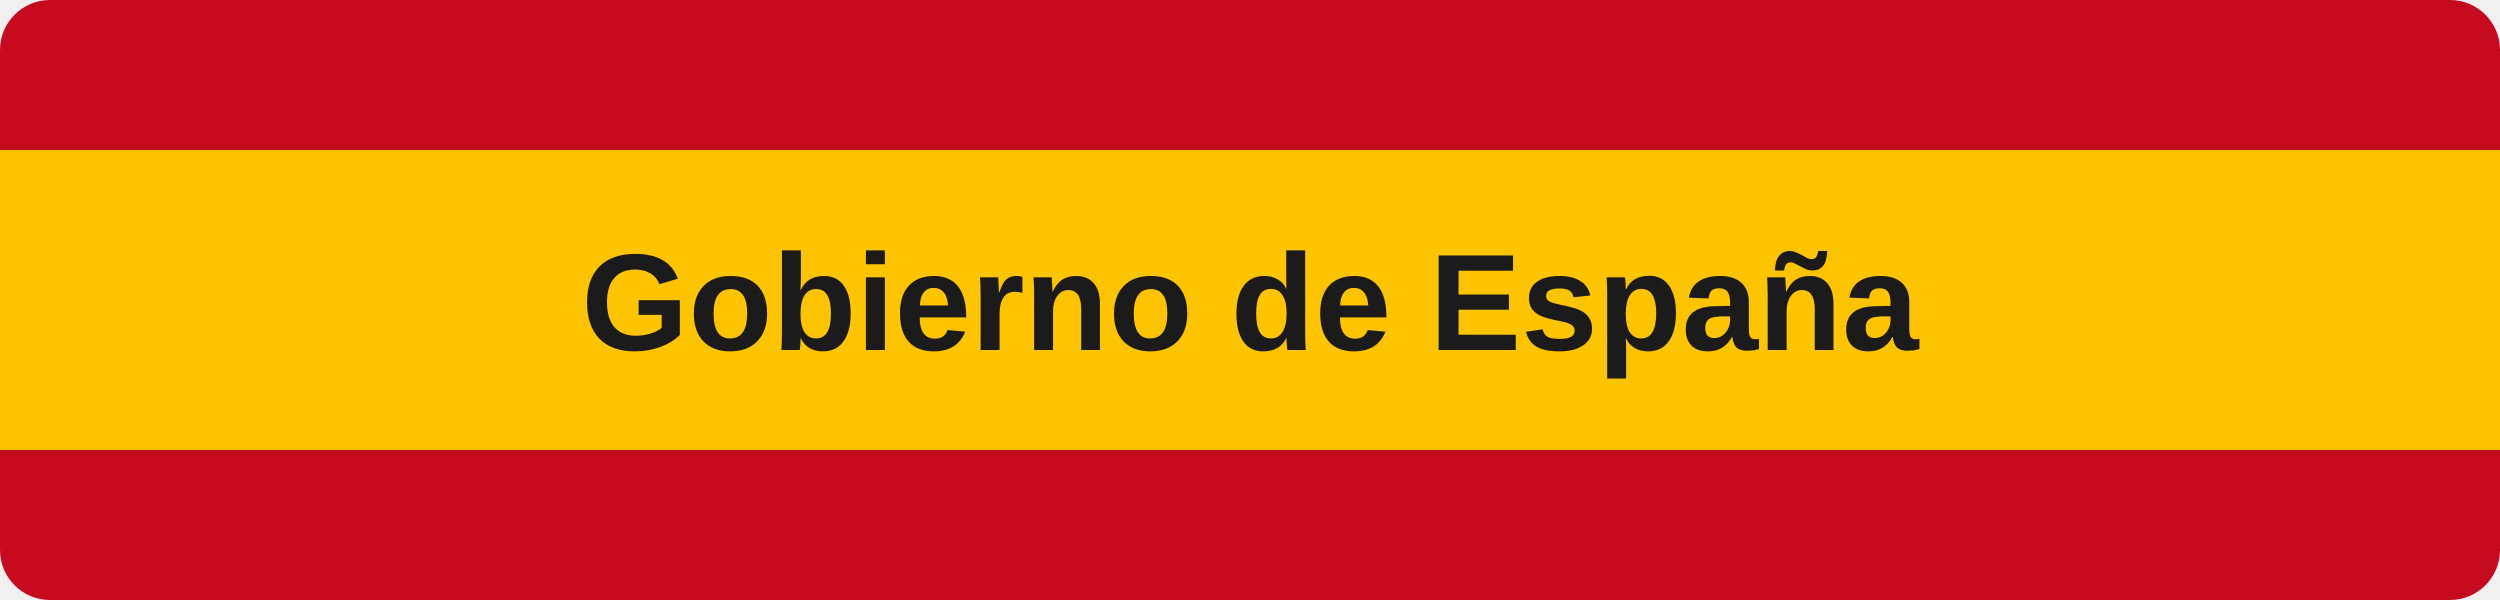
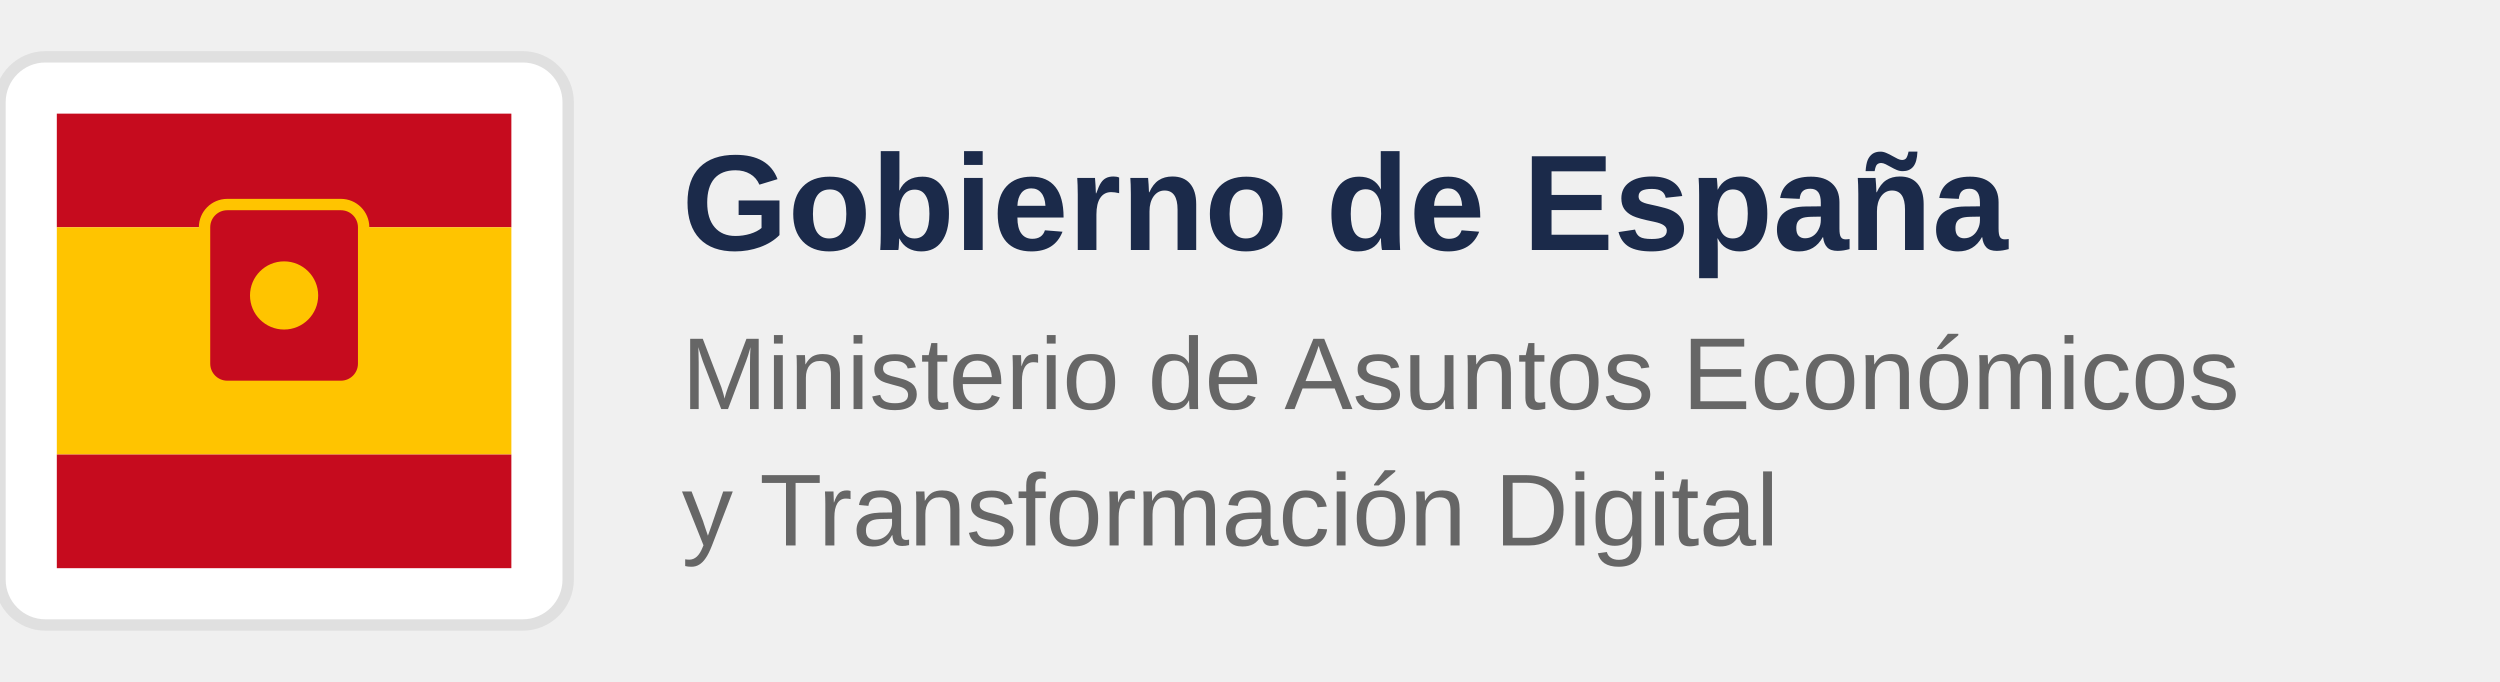
- <svg xmlns="http://www.w3.org/2000/svg" width="200" height="48" viewBox="0 0 200 48" fill="none">
-   <rect width="200" height="48" rx="4" fill="#C60B1E" />
-   <rect y="12" width="200" height="24" fill="#FFC400" />
-   <text x="100" y="28" fill="#1B1B1B" font-family="Arial, sans-serif" font-size="11" font-weight="700" text-anchor="middle">Gobierno de España</text>
+ <svg xmlns="http://www.w3.org/2000/svg" width="220" height="60" viewBox="0 0 220 60" fill="none">
+   <rect x="0" y="5" width="50" height="50" rx="4" fill="#FFFFFF" stroke="#E0E0E0" stroke-width="1" />
+   <rect x="5" y="10" width="40" height="10" fill="#C60B1E" />
+   <rect x="5" y="20" width="40" height="20" fill="#FFC400" />
+   <rect x="5" y="40" width="40" height="10" fill="#C60B1E" />
+   <rect x="18" y="18" width="14" height="16" rx="2" fill="#C60B1E" stroke="#FFC400" stroke-width="1" />
+   <circle cx="25" cy="26" r="3" fill="#FFC400" />
+   <text x="60" y="22" fill="#1B2A4A" font-family="Arial, Helvetica, sans-serif" font-size="12" font-weight="800">Gobierno de España</text>
+   <text x="60" y="36" fill="#666666" font-family="Arial, Helvetica, sans-serif" font-size="9" font-weight="400">Ministerio de Asuntos Económicos</text>
+   <text x="60" y="48" fill="#666666" font-family="Arial, Helvetica, sans-serif" font-size="9" font-weight="400">y Transformación Digital</text>
</svg>
